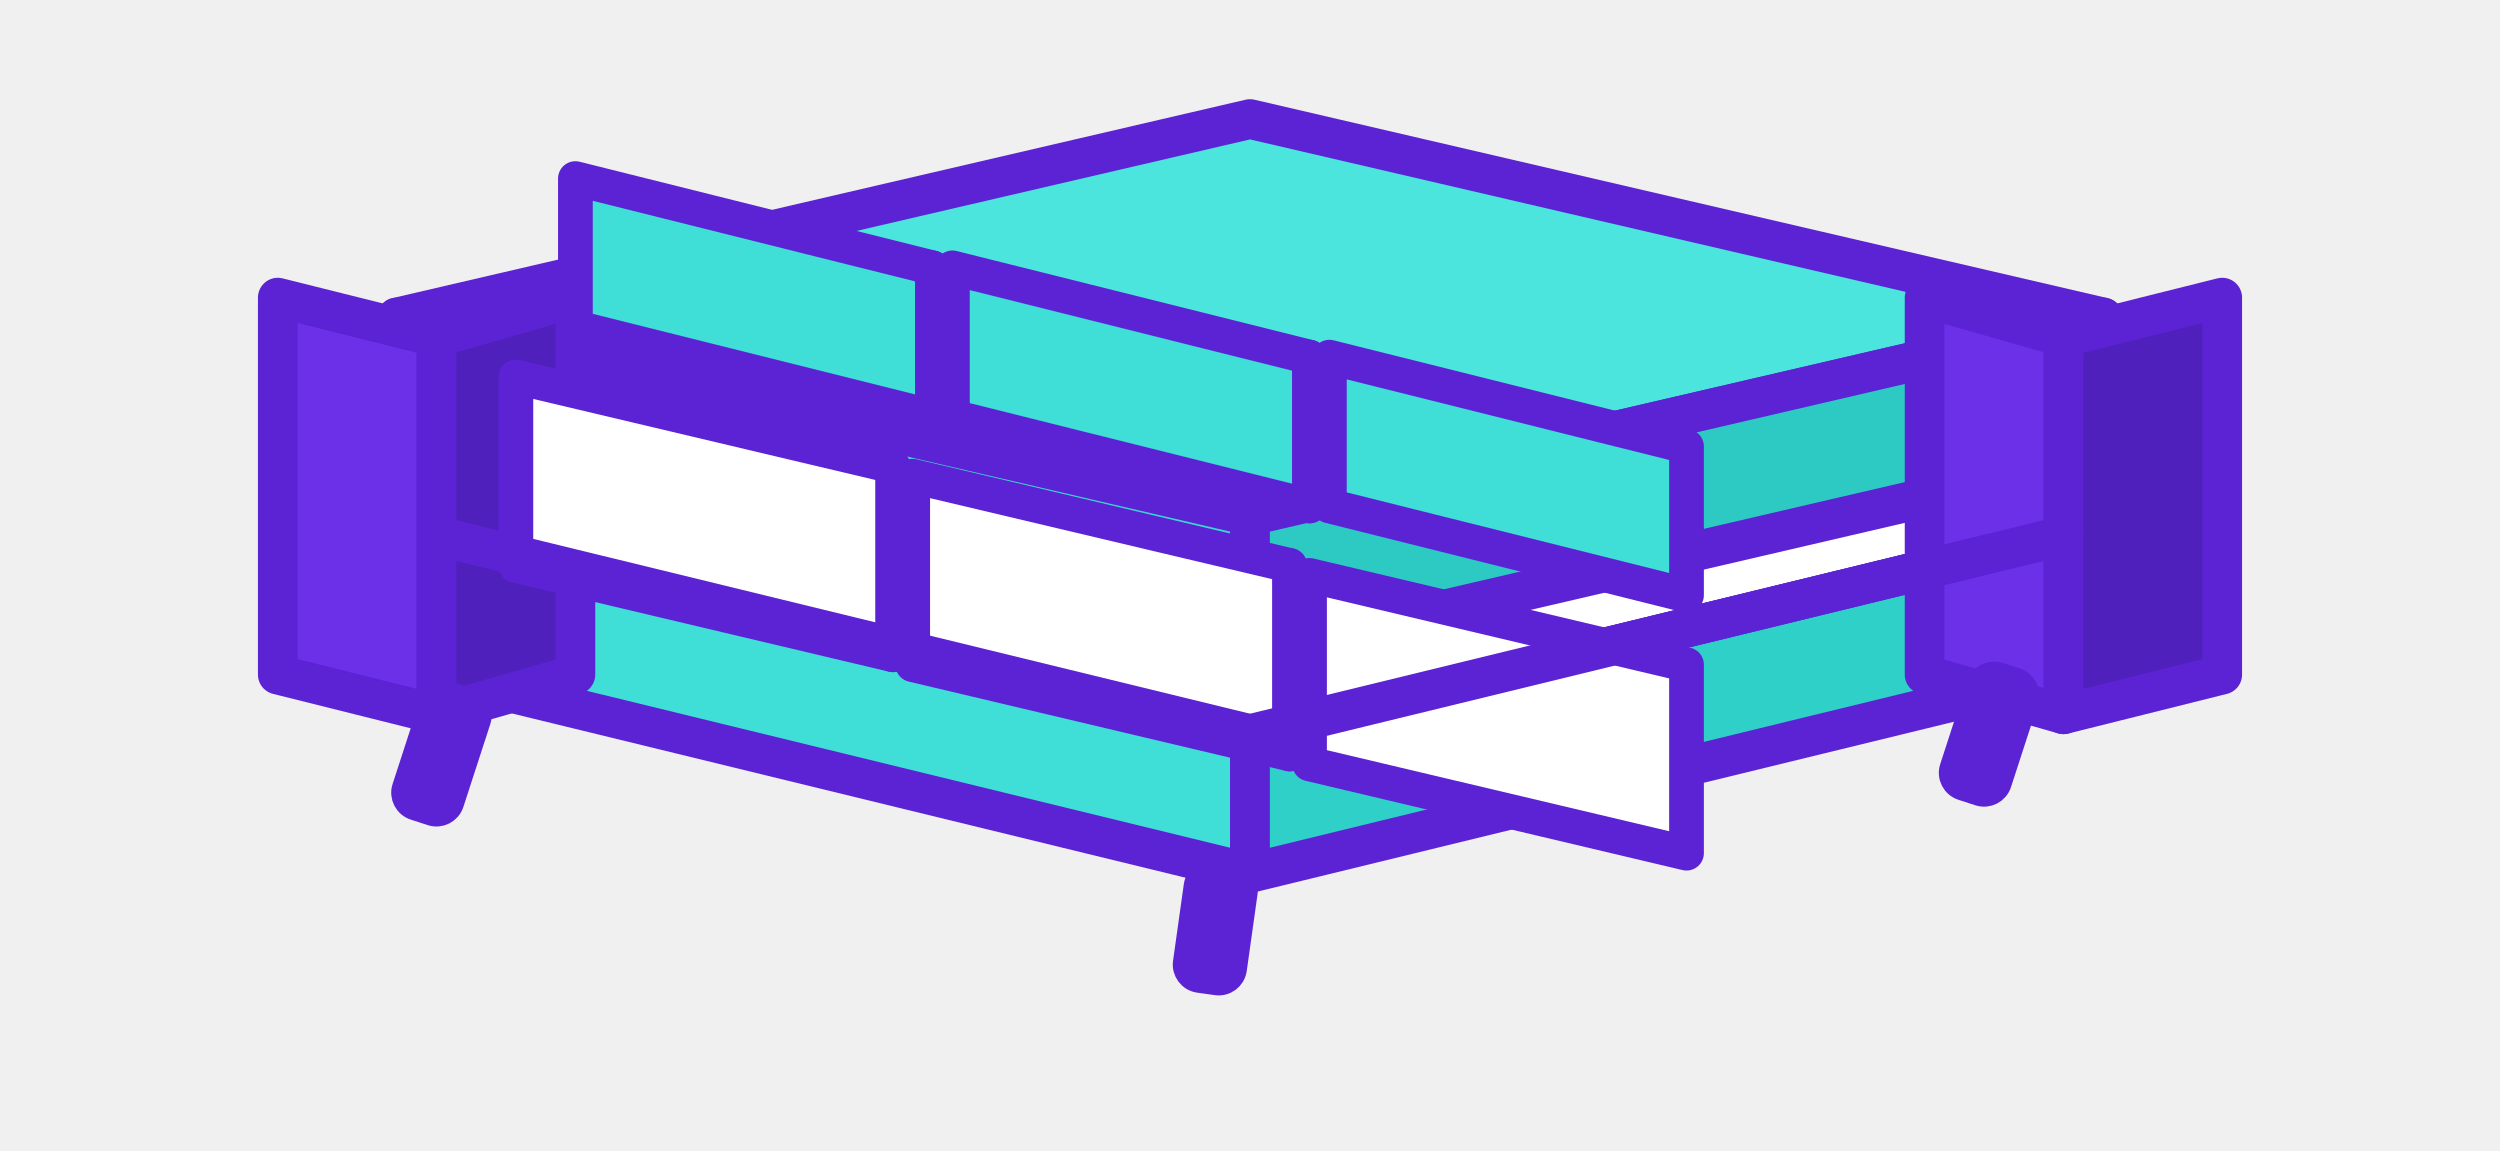
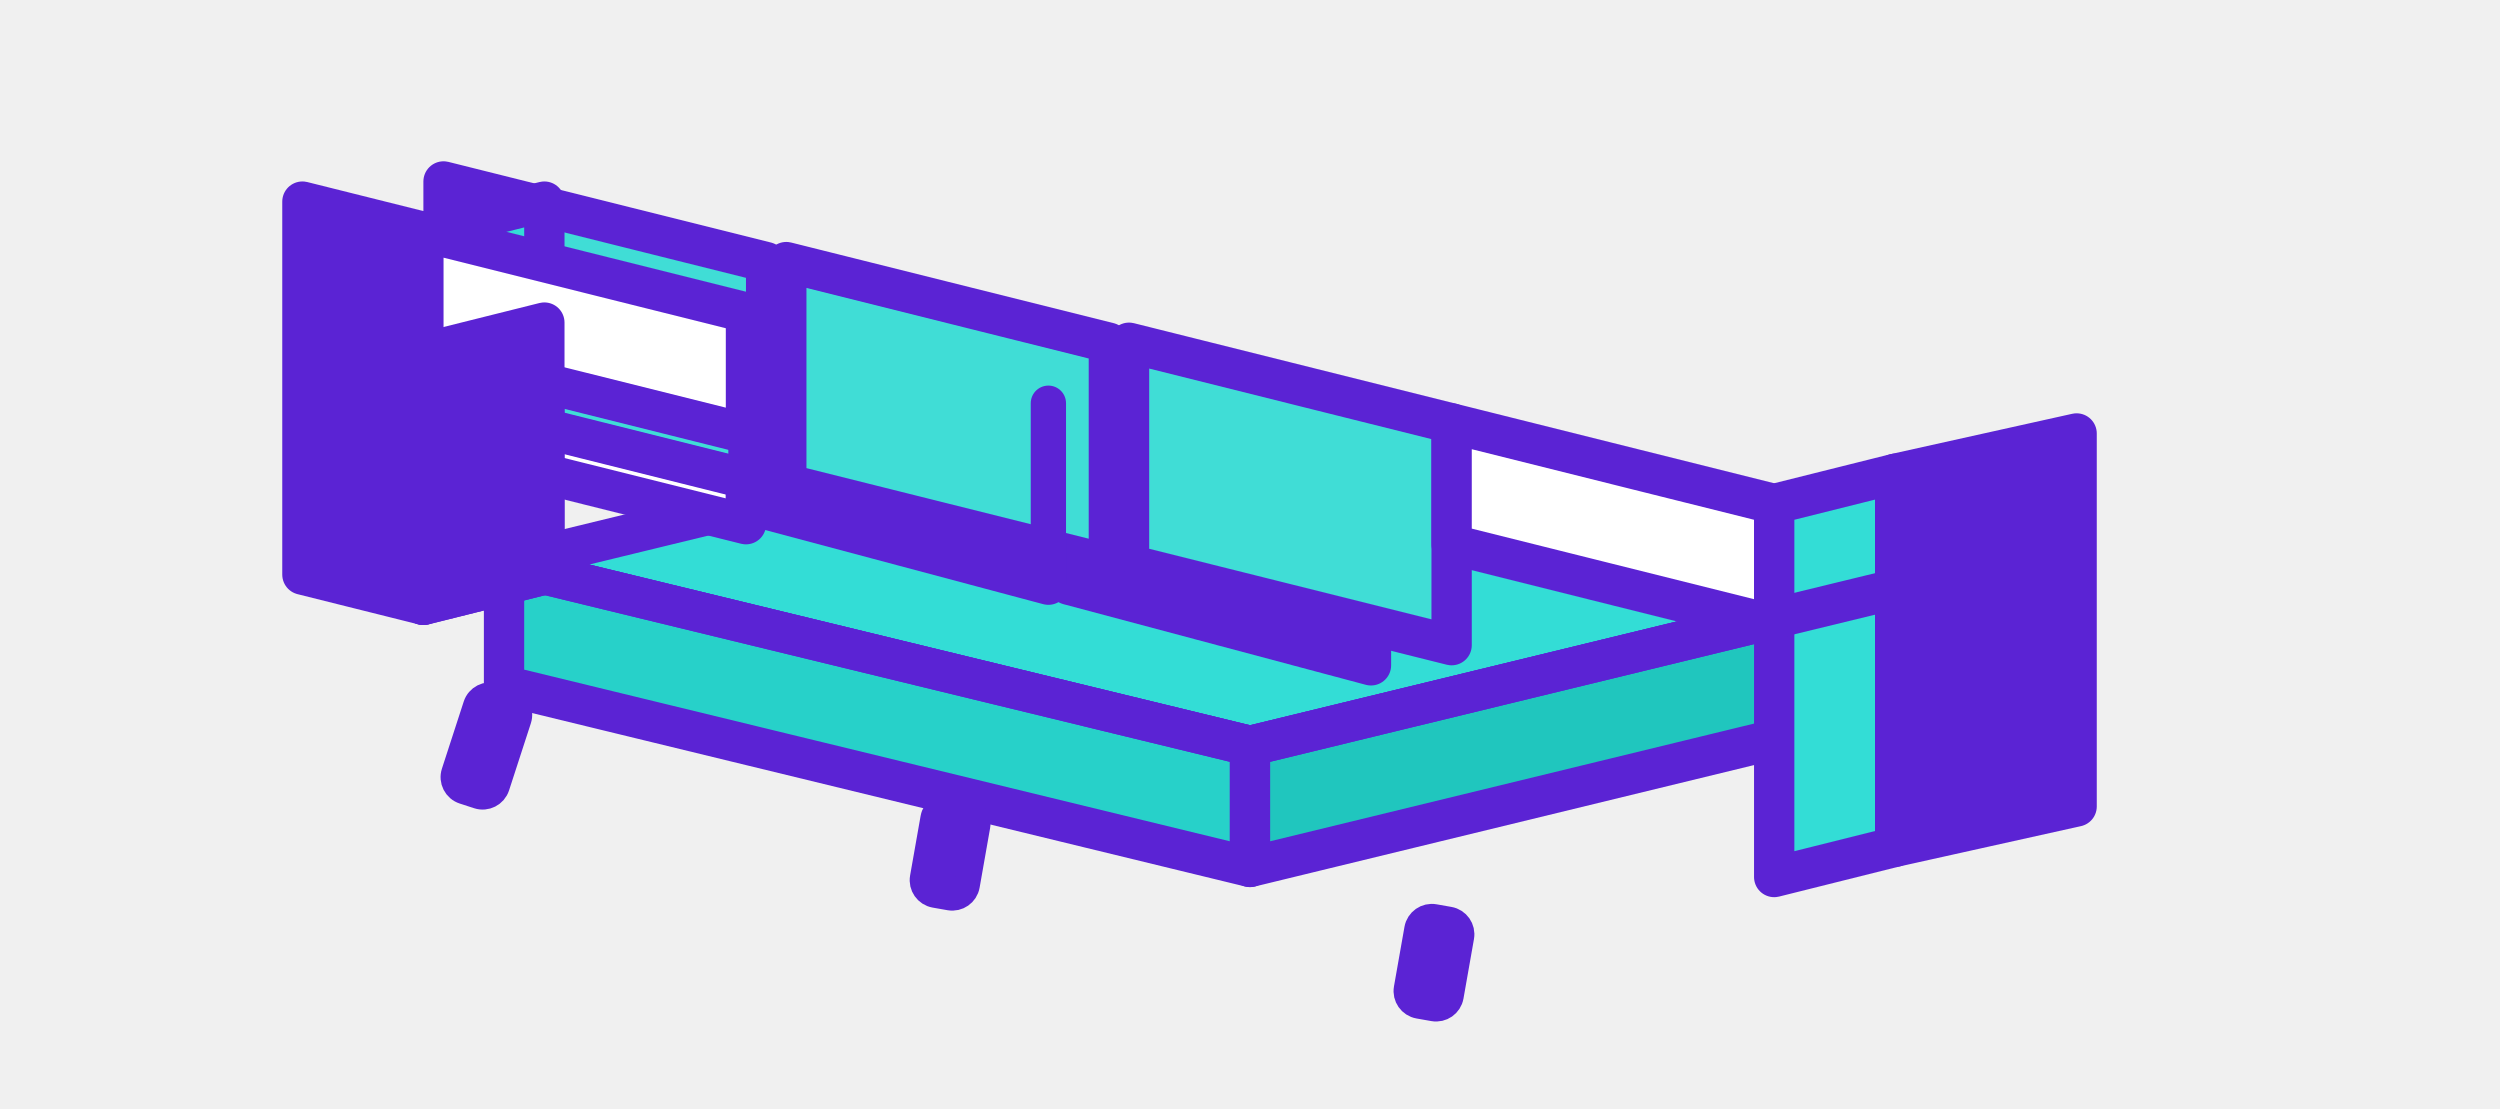
- <svg xmlns="http://www.w3.org/2000/svg" viewBox="0 0 252 116">
+ <svg xmlns="http://www.w3.org/2000/svg" viewBox="0 0 248 110">
  <g fill="none" stroke="#5b23d4" stroke-linejoin="round" stroke-linecap="round">
-     <polygon points="44,54 126,74 208,54 126,34" fill="#ffffff" stroke-width="4" />
-     <polygon points="44,54 44,68 126,88 126,74" fill="#3fded7" stroke-width="4" />
-     <polygon points="126,74 126,88 208,68 208,54" fill="#2fd0c8" stroke-width="4" />
-     <polygon points="40,32 126,52 212,32 126,12" fill="#4be5de" stroke-width="4" />
-     <polygon points="40,32 40,46 126,66 126,52" fill="#39d7d0" stroke-width="4" />
-     <polygon points="126,52 126,66 212,46 212,32" fill="#2dcac3" stroke-width="4" />
-     <polygon points="28,30 44,34 44,72 28,68" fill="#6b30e8" stroke-width="4" />
-     <polygon points="44,34 58,30 58,68 44,72" fill="#4f20bc" stroke-width="4" />
-     <polygon points="194,30 208,34 208,72 194,68" fill="#6b30e8" stroke-width="4" />
-     <polygon points="208,34 224,30 224,68 208,72" fill="#4f20bc" stroke-width="4" />
-     <polygon points="52,38 90,47 90,66 52,57" fill="#ffffff" stroke-width="3.5" />
-     <polygon points="92,48 130,57 130,76 92,67" fill="#ffffff" stroke-width="3.5" />
-     <polygon points="132,58 170,67 170,86 132,77" fill="#ffffff" stroke-width="3.5" />
-     <polygon points="58,18 94,27 94,42 58,33" fill="#3fded7" stroke-width="3.5" />
-     <polygon points="96,27 132,36 132,51 96,42" fill="#3fded7" stroke-width="3.5" />
-     <polygon points="134,36 170,45 170,60 134,51" fill="#3fded7" stroke-width="3.5" />
-     <line x1="90" y1="47" x2="90" y2="66" stroke-width="3.5" />
-     <line x1="130" y1="57" x2="130" y2="76" stroke-width="3.5" />
-     <line x1="94" y1="27" x2="94" y2="42" stroke-width="3.5" />
-     <line x1="132" y1="36" x2="132" y2="51" stroke-width="3.5" />
-     <line x1="44" y1="54" x2="126" y2="74" stroke-width="4" />
-     <line x1="126" y1="74" x2="208" y2="54" stroke-width="4" />
-     <rect x="42" y="70" width="5" height="12" rx="1.6" fill="#5b23d4" stroke-width="2.5" transform="rotate(18 44.5 76)" />
-     <rect x="120" y="88" width="5" height="11" rx="1.6" fill="#5b23d4" stroke-width="2.5" transform="rotate(8 122.5 93.5)" />
-     <rect x="198" y="68" width="5" height="12" rx="1.6" fill="#5b23d4" stroke-width="2.5" transform="rotate(18 200.5 74)" />
+     <polygon points="50,56 124,74 198,56 124,38" fill="#33ddd6" stroke-width="4" />
+     <polygon points="50,56 50,68 124,86 124,74" fill="#27d1c9" stroke-width="4" />
+     <polygon points="124,74 124,86 198,68 198,56" fill="#20c6be" stroke-width="4" />
+     <polygon points="42,24 74,32 74,52 42,44" fill="#ffffff" stroke-width="4" />
+     <polygon points="74,32 104,40 104,58 74,50" fill="#ffffff" stroke-width="4" />
+     <polygon points="106,40 136,48 136,66 106,58" fill="#ffffff" stroke-width="4" />
+     <polygon points="44,18 76,26 76,48 44,40" fill="#40ddd6" stroke-width="4" />
+     <polygon points="78,26 110,34 110,56 78,48" fill="#40ddd6" stroke-width="4" />
+     <polygon points="112,34 144,42 144,64 112,56" fill="#40ddd6" stroke-width="4" />
+     <line x1="76" y1="26" x2="76" y2="48" stroke-width="3.5" />
+     <line x1="110" y1="34" x2="110" y2="56" stroke-width="3.5" />
+     <line x1="74" y1="32" x2="74" y2="50" stroke-width="3.5" />
+     <line x1="104" y1="40" x2="104" y2="58" stroke-width="3.5" />
+     <polygon points="30,20 42,23 42,60 30,57" fill="#5b23d4" stroke-width="4" />
+     <polygon points="42,23 54,20 54,57 42,60" fill="#33ddd6" stroke-width="4" />
+     <polygon points="42,23 74,31 74,43 42,35" fill="#ffffff" stroke-width="4" />
+     <polygon points="42,35 54,32 54,57 42,60" fill="#5b23d4" stroke-width="4" />
+     <polygon points="144,42 176,50 176,62 144,54" fill="#ffffff" stroke-width="4" />
+     <polygon points="176,50 188,47 188,84 176,87" fill="#33ddd6" stroke-width="4" />
+     <polygon points="188,47 206,43 206,80 188,84" fill="#5b23d4" stroke-width="4" />
+     <line x1="50" y1="56" x2="124" y2="74" stroke-width="4" />
+     <line x1="124" y1="74" x2="198" y2="56" stroke-width="4" />
+     <rect x="46" y="69" width="4.5" height="10" rx="1.5" fill="#5b23d4" stroke-width="2.5" transform="rotate(18 48.25 74)" />
+     <rect x="92" y="80" width="4.5" height="9" rx="1.5" fill="#5b23d4" stroke-width="2.5" transform="rotate(10 94.25 84.5)" />
+     <rect x="140" y="91" width="4.5" height="9" rx="1.5" fill="#5b23d4" stroke-width="2.5" transform="rotate(10 142.25 95.5)" />
+     <rect x="194" y="67" width="4.5" height="10" rx="1.5" fill="#5b23d4" stroke-width="2.5" transform="rotate(18 196.25 72)" />
  </g>
</svg>
